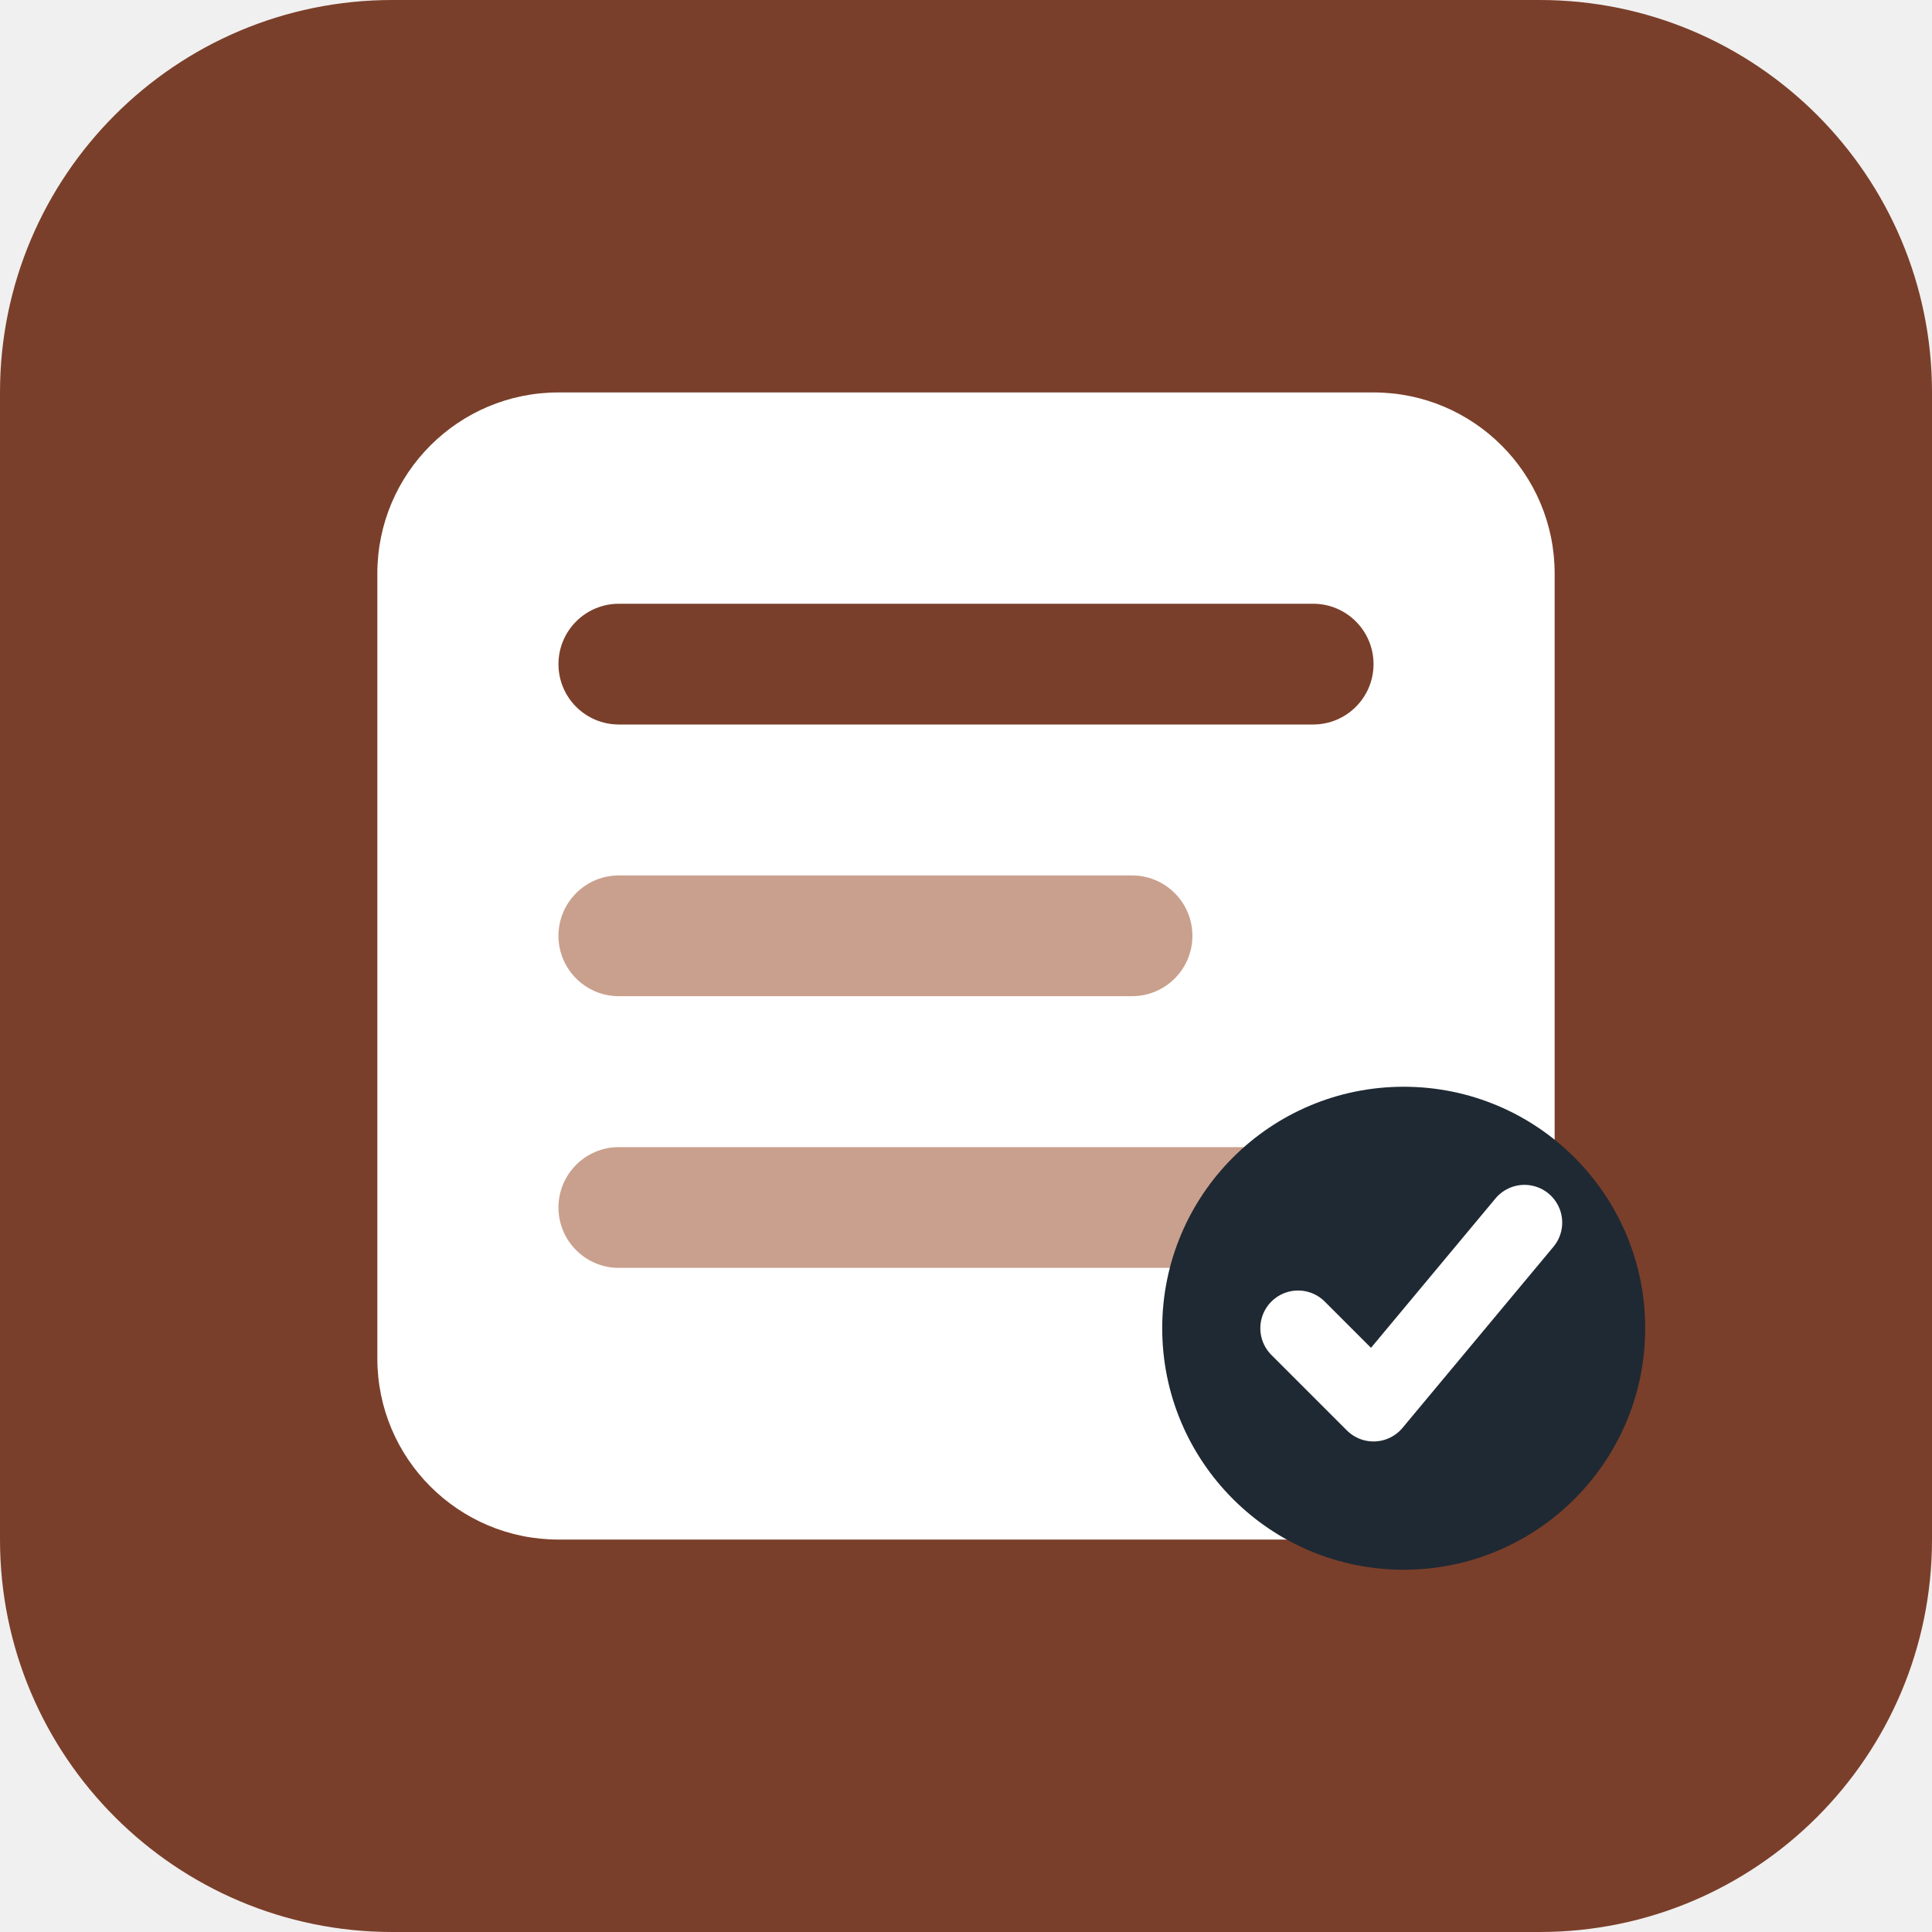
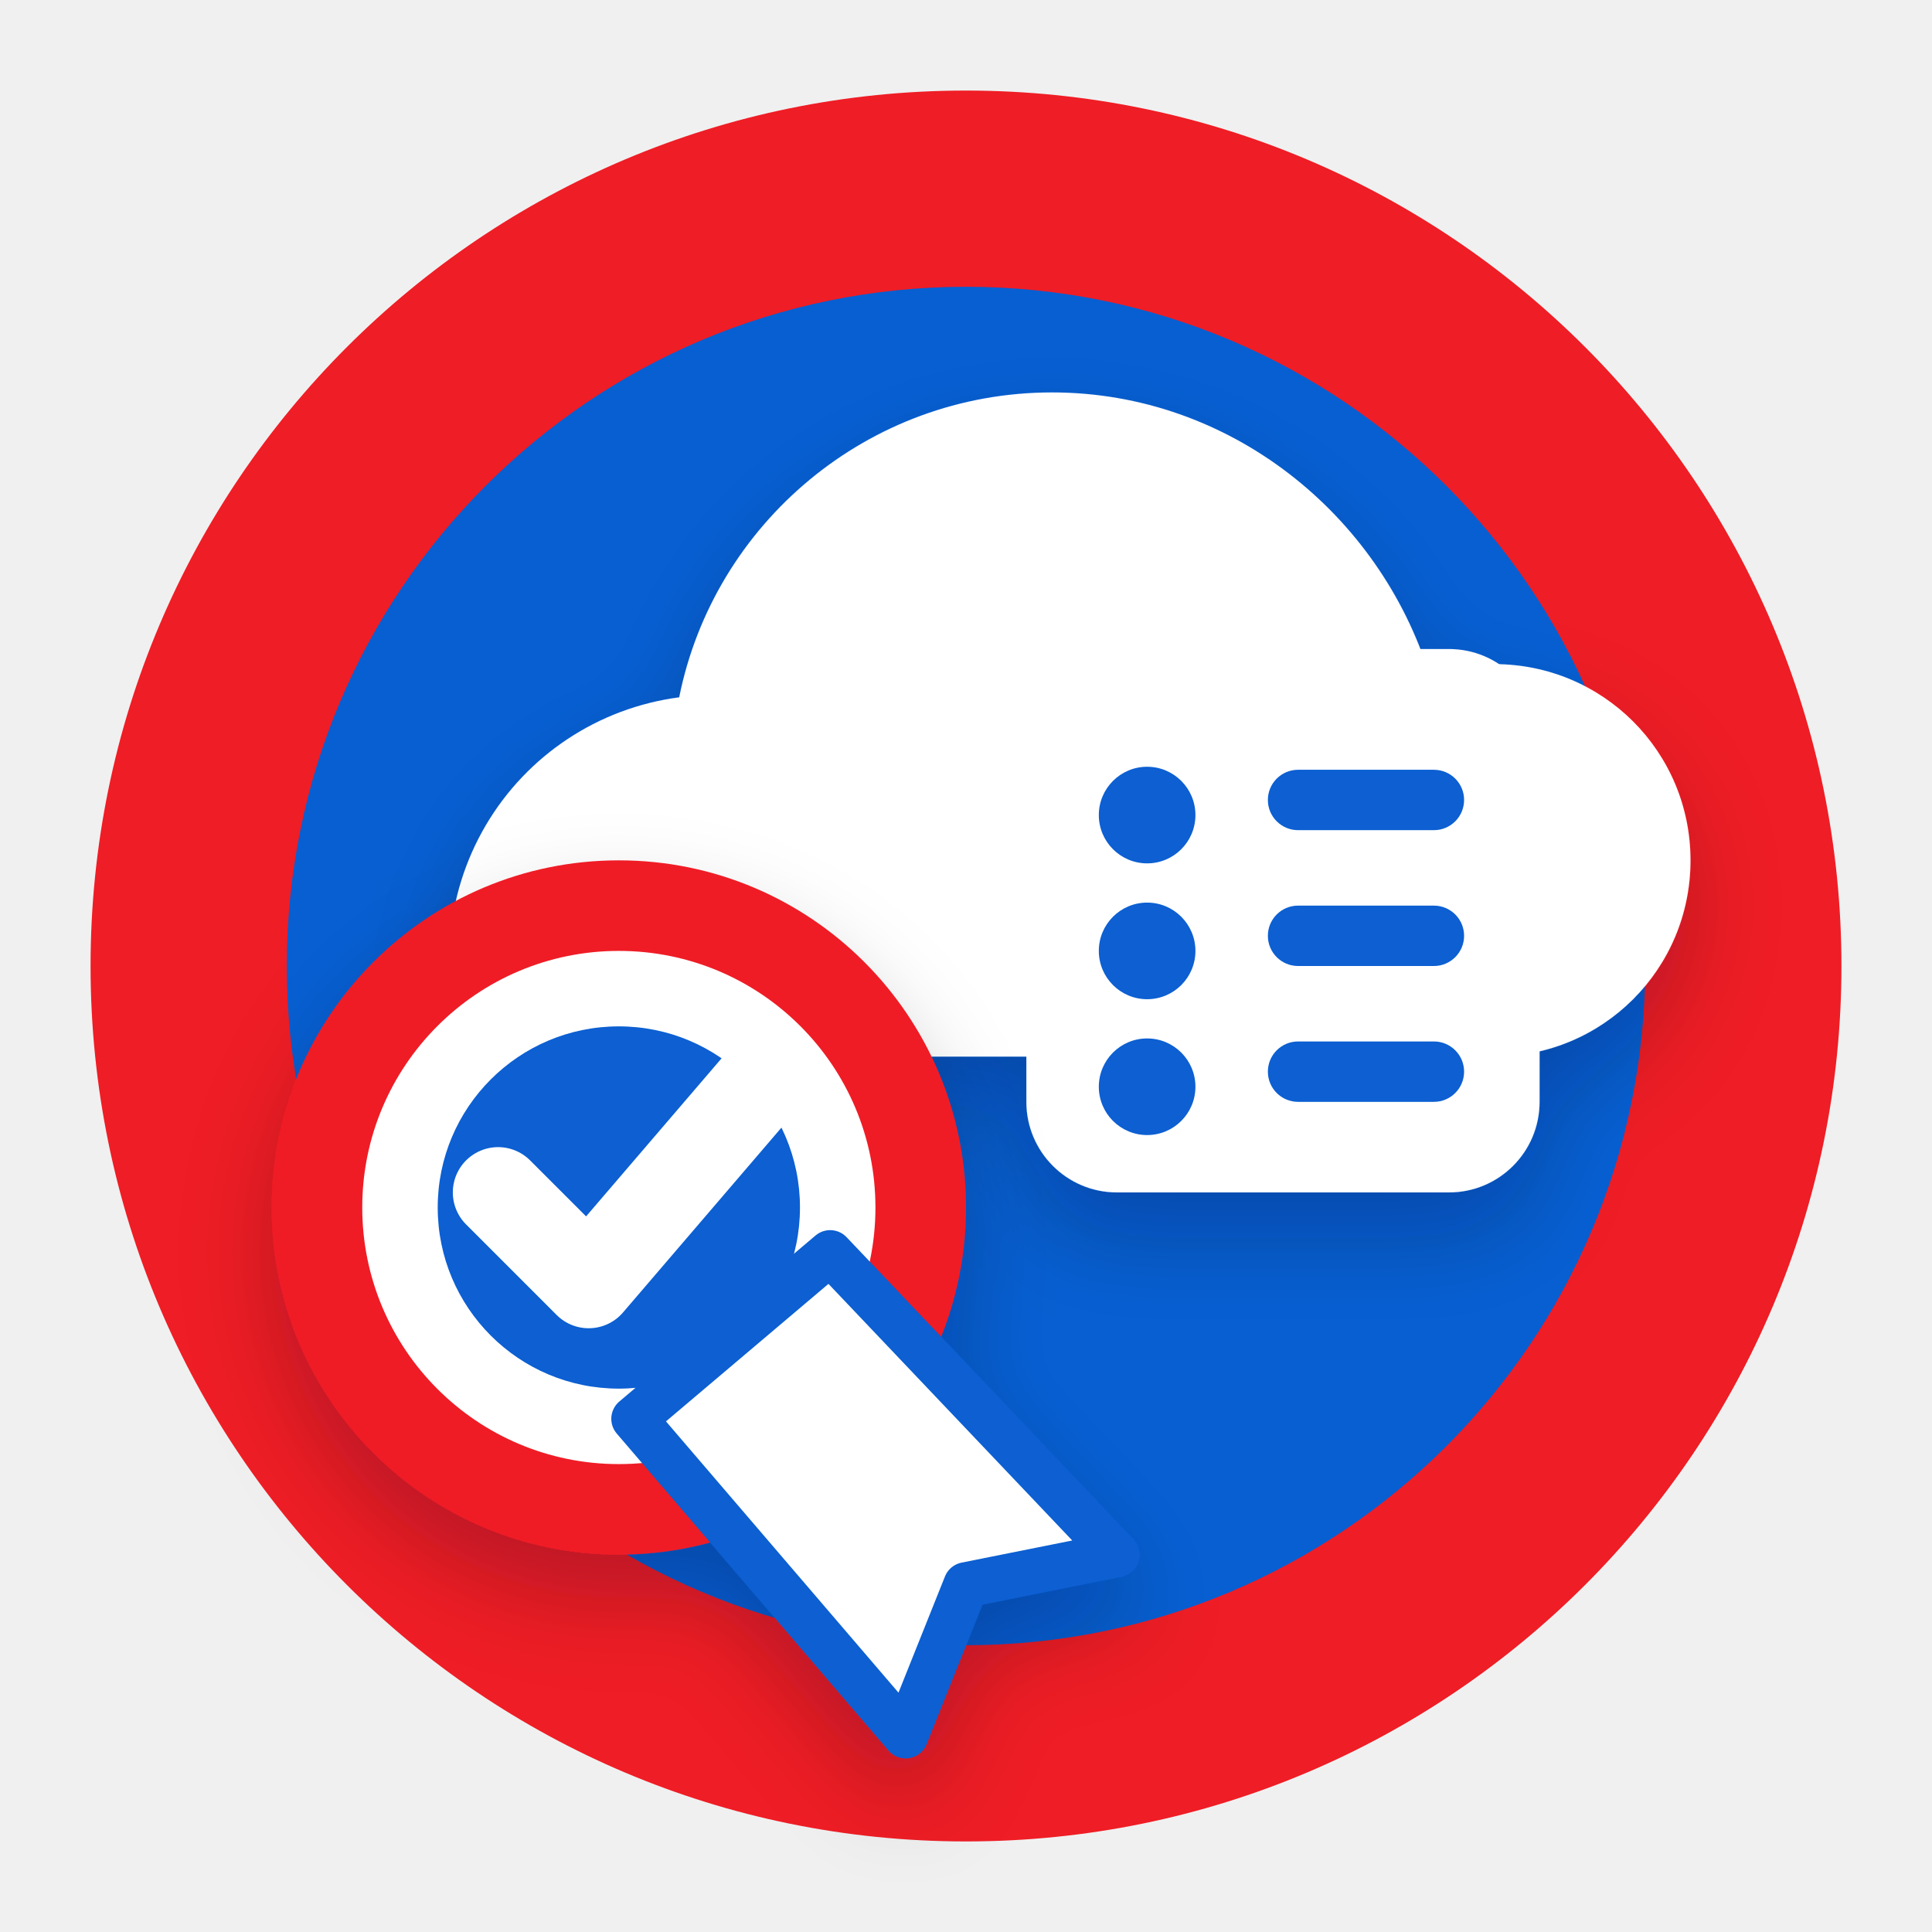
- <svg xmlns="http://www.w3.org/2000/svg" width="128" height="128" viewBox="0 0 128 128">
-   <rect width="128" height="128" rx="26" fill="#7a3f2a" />
-   <rect x="25" y="26" width="78" height="76" rx="12" fill="#ffffff" />
-   <rect x="37" y="40" width="54" height="8" rx="4" fill="#7a3f2a" />
-   <rect x="37" y="58" width="42" height="8" rx="4" fill="#c9a08d" />
-   <rect x="37" y="76" width="54" height="8" rx="4" fill="#c9a08d" />
-   <circle cx="93" cy="88" r="16" fill="#1f2933" />
-   <path d="M86 88l5 5 10-12" fill="none" stroke="#ffffff" stroke-width="5" stroke-linecap="round" stroke-linejoin="round" />
+ <svg xmlns="http://www.w3.org/2000/svg" width="128" height="128" viewBox="0 0 128 128" role="img" aria-label="OCI Config Capture icon">
+   <defs>
+     <filter id="shadow" x="-20%" y="-20%" width="140%" height="140%">
+       <feDropShadow dx="0" dy="3" stdDeviation="3" flood-color="#0f172a" flood-opacity="0.22" />
+     </filter>
+   </defs>
+   <circle cx="64" cy="64" r="58" fill="#ef1d25" />
+   <circle cx="64" cy="64" r="45" fill="#075fd2" />
+   <g filter="url(#shadow)">
+     <path d="M31 70h68c7.2 0 13-5.8 13-13s-5.8-13-13-13c-1.5 0-3 .3-4.3.7C91.4 34.1 81.5 26 69.7 26c-12.2 0-22.4 8.7-24.7 20.2A17.5 17.5 0 0 0 31 70z" fill="#ffffff" />
+     <rect x="68" y="43" width="34" height="36" rx="6" fill="#ffffff" />
+     <circle cx="76" cy="54" r="3.2" fill="#075fd2" />
+     <rect x="84" y="51" width="13" height="4" rx="2" fill="#075fd2" />
+     <circle cx="76" cy="63" r="3.2" fill="#075fd2" />
+     <rect x="84" y="60" width="13" height="4" rx="2" fill="#075fd2" />
+     <circle cx="76" cy="72" r="3.2" fill="#075fd2" />
+     <rect x="84" y="69" width="13" height="4" rx="2" fill="#075fd2" />
+   </g>
+   <g filter="url(#shadow)">
+     <circle cx="41" cy="80" r="23" fill="#ef1d25" />
+     <circle cx="41" cy="80" r="17" fill="#ffffff" />
+     <circle cx="41" cy="80" r="12" fill="#075fd2" />
+     <path d="M33 79l6 6 12-14" fill="none" stroke="#ffffff" stroke-width="6" stroke-linecap="round" stroke-linejoin="round" />
+     <path d="M55 83l19 20-10 2-4 10-18-21z" fill="#ffffff" stroke="#075fd2" stroke-width="3" stroke-linejoin="round" />
+   </g>
</svg>
